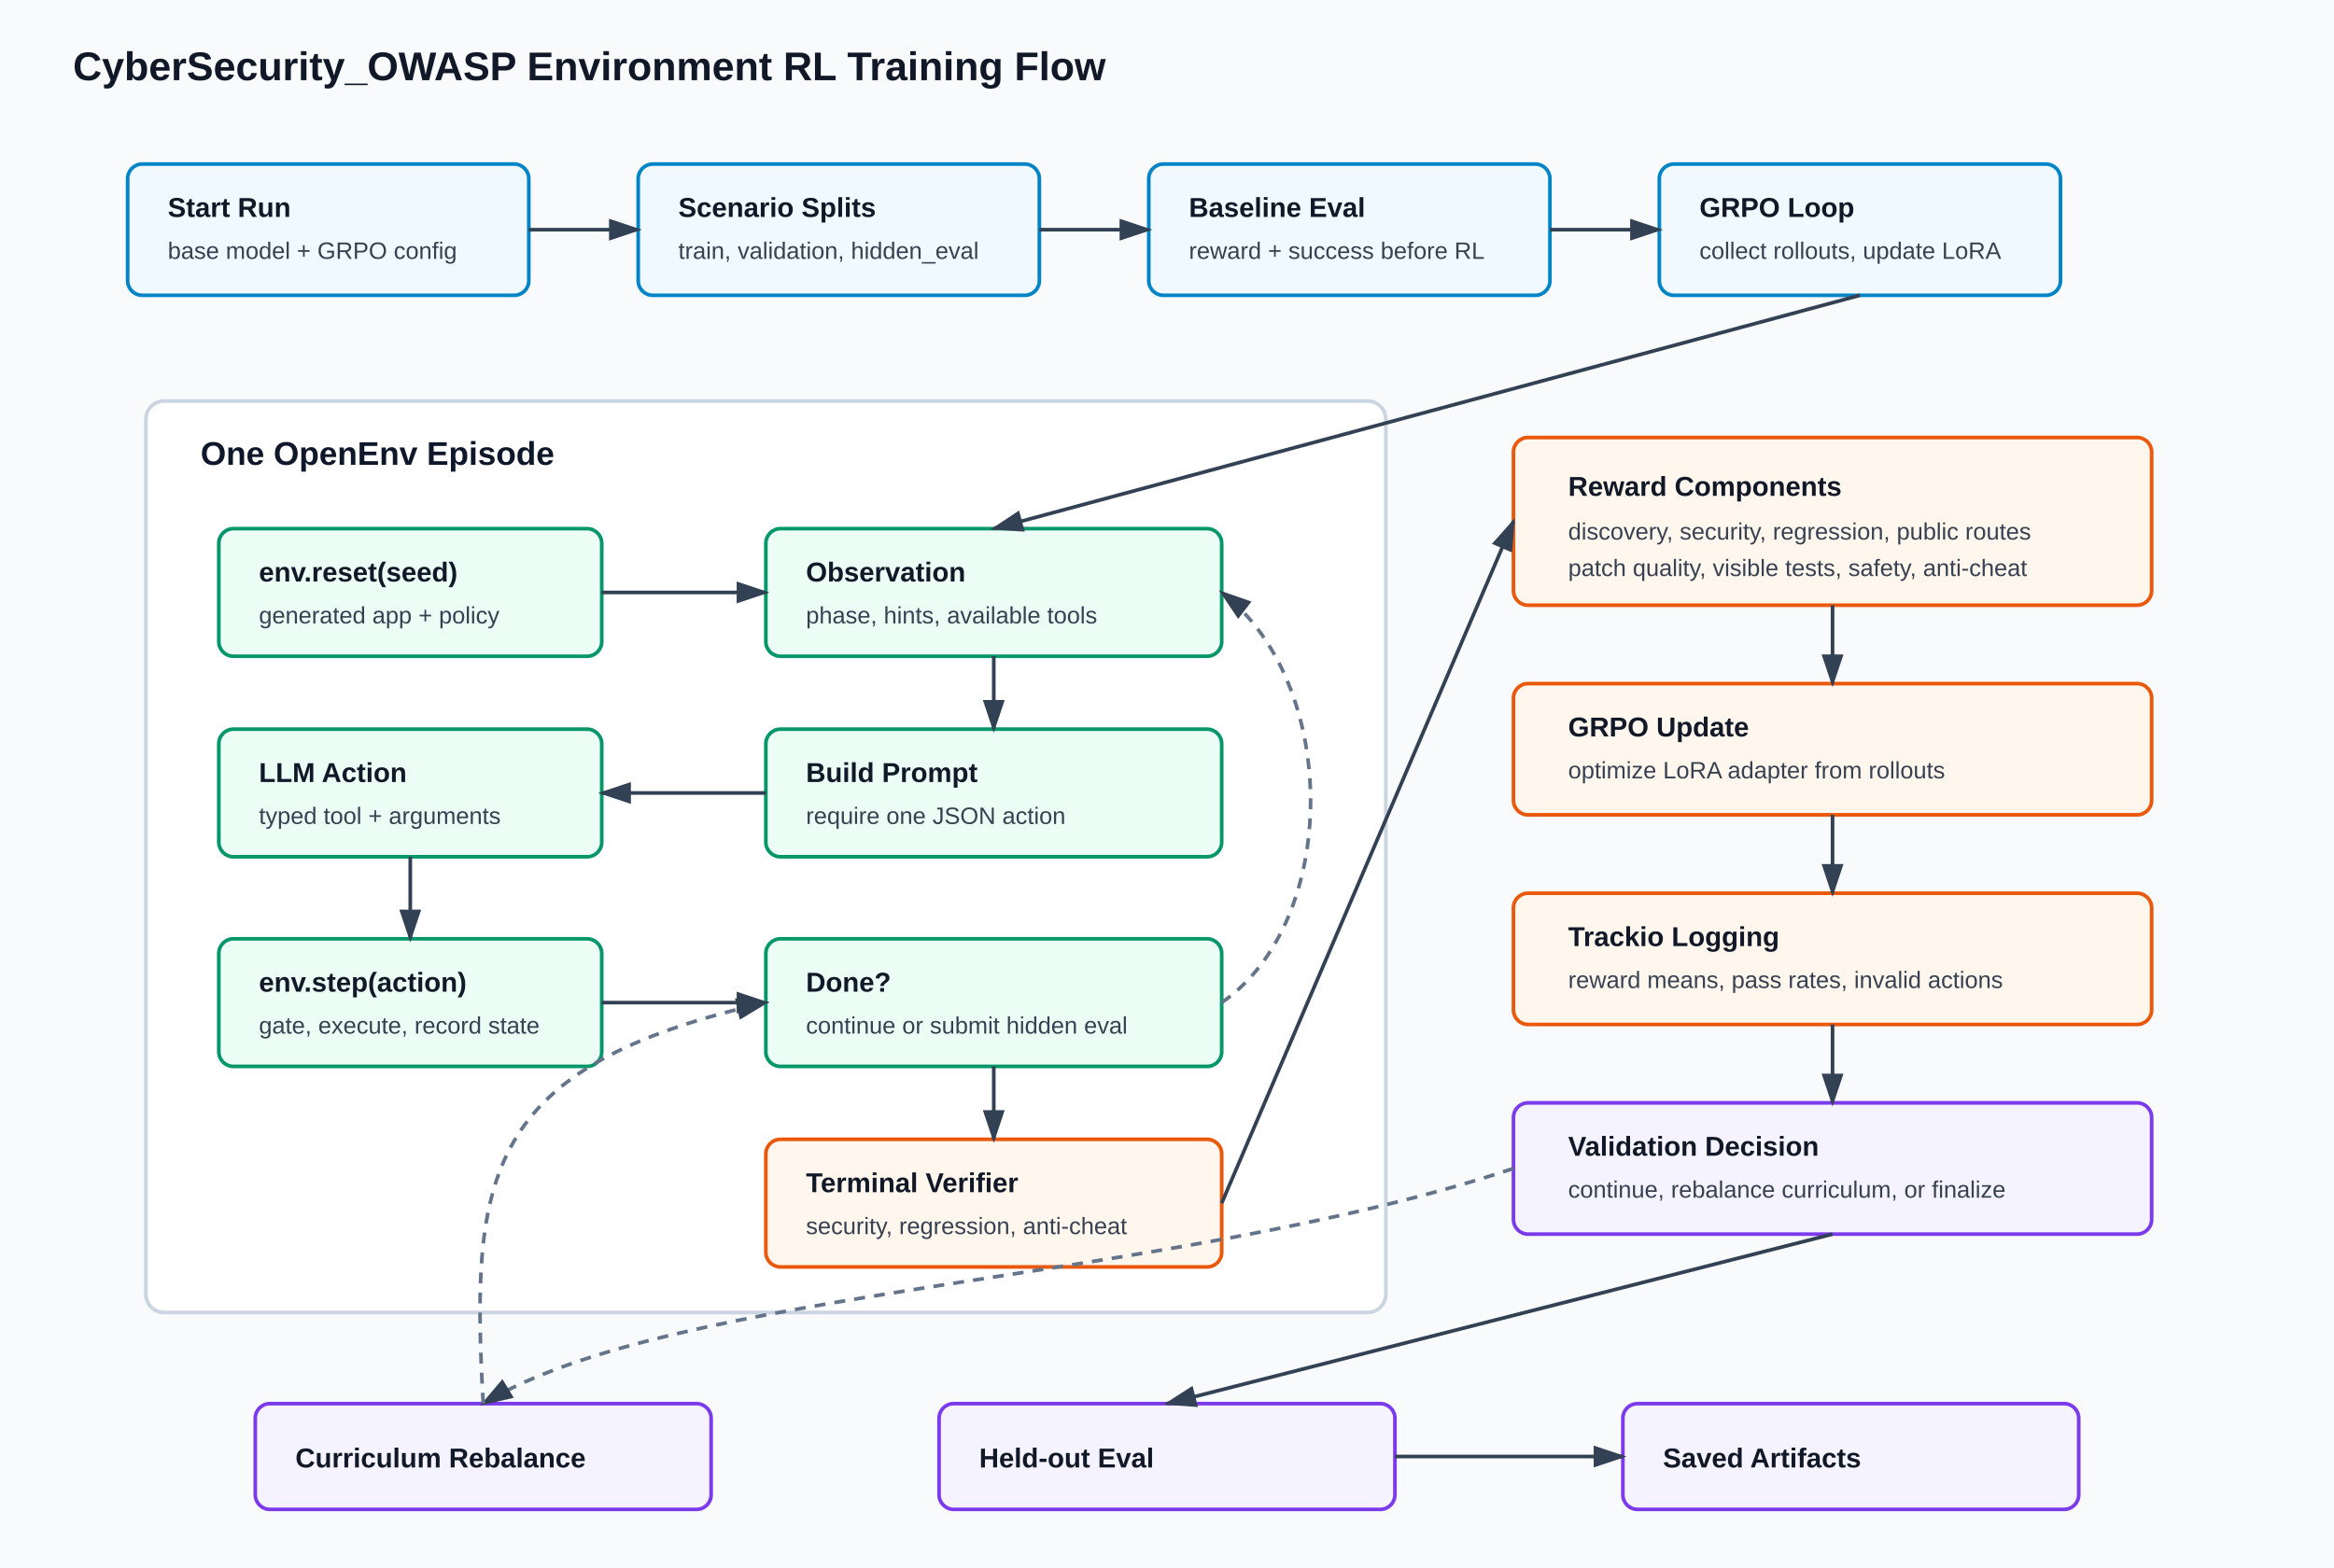
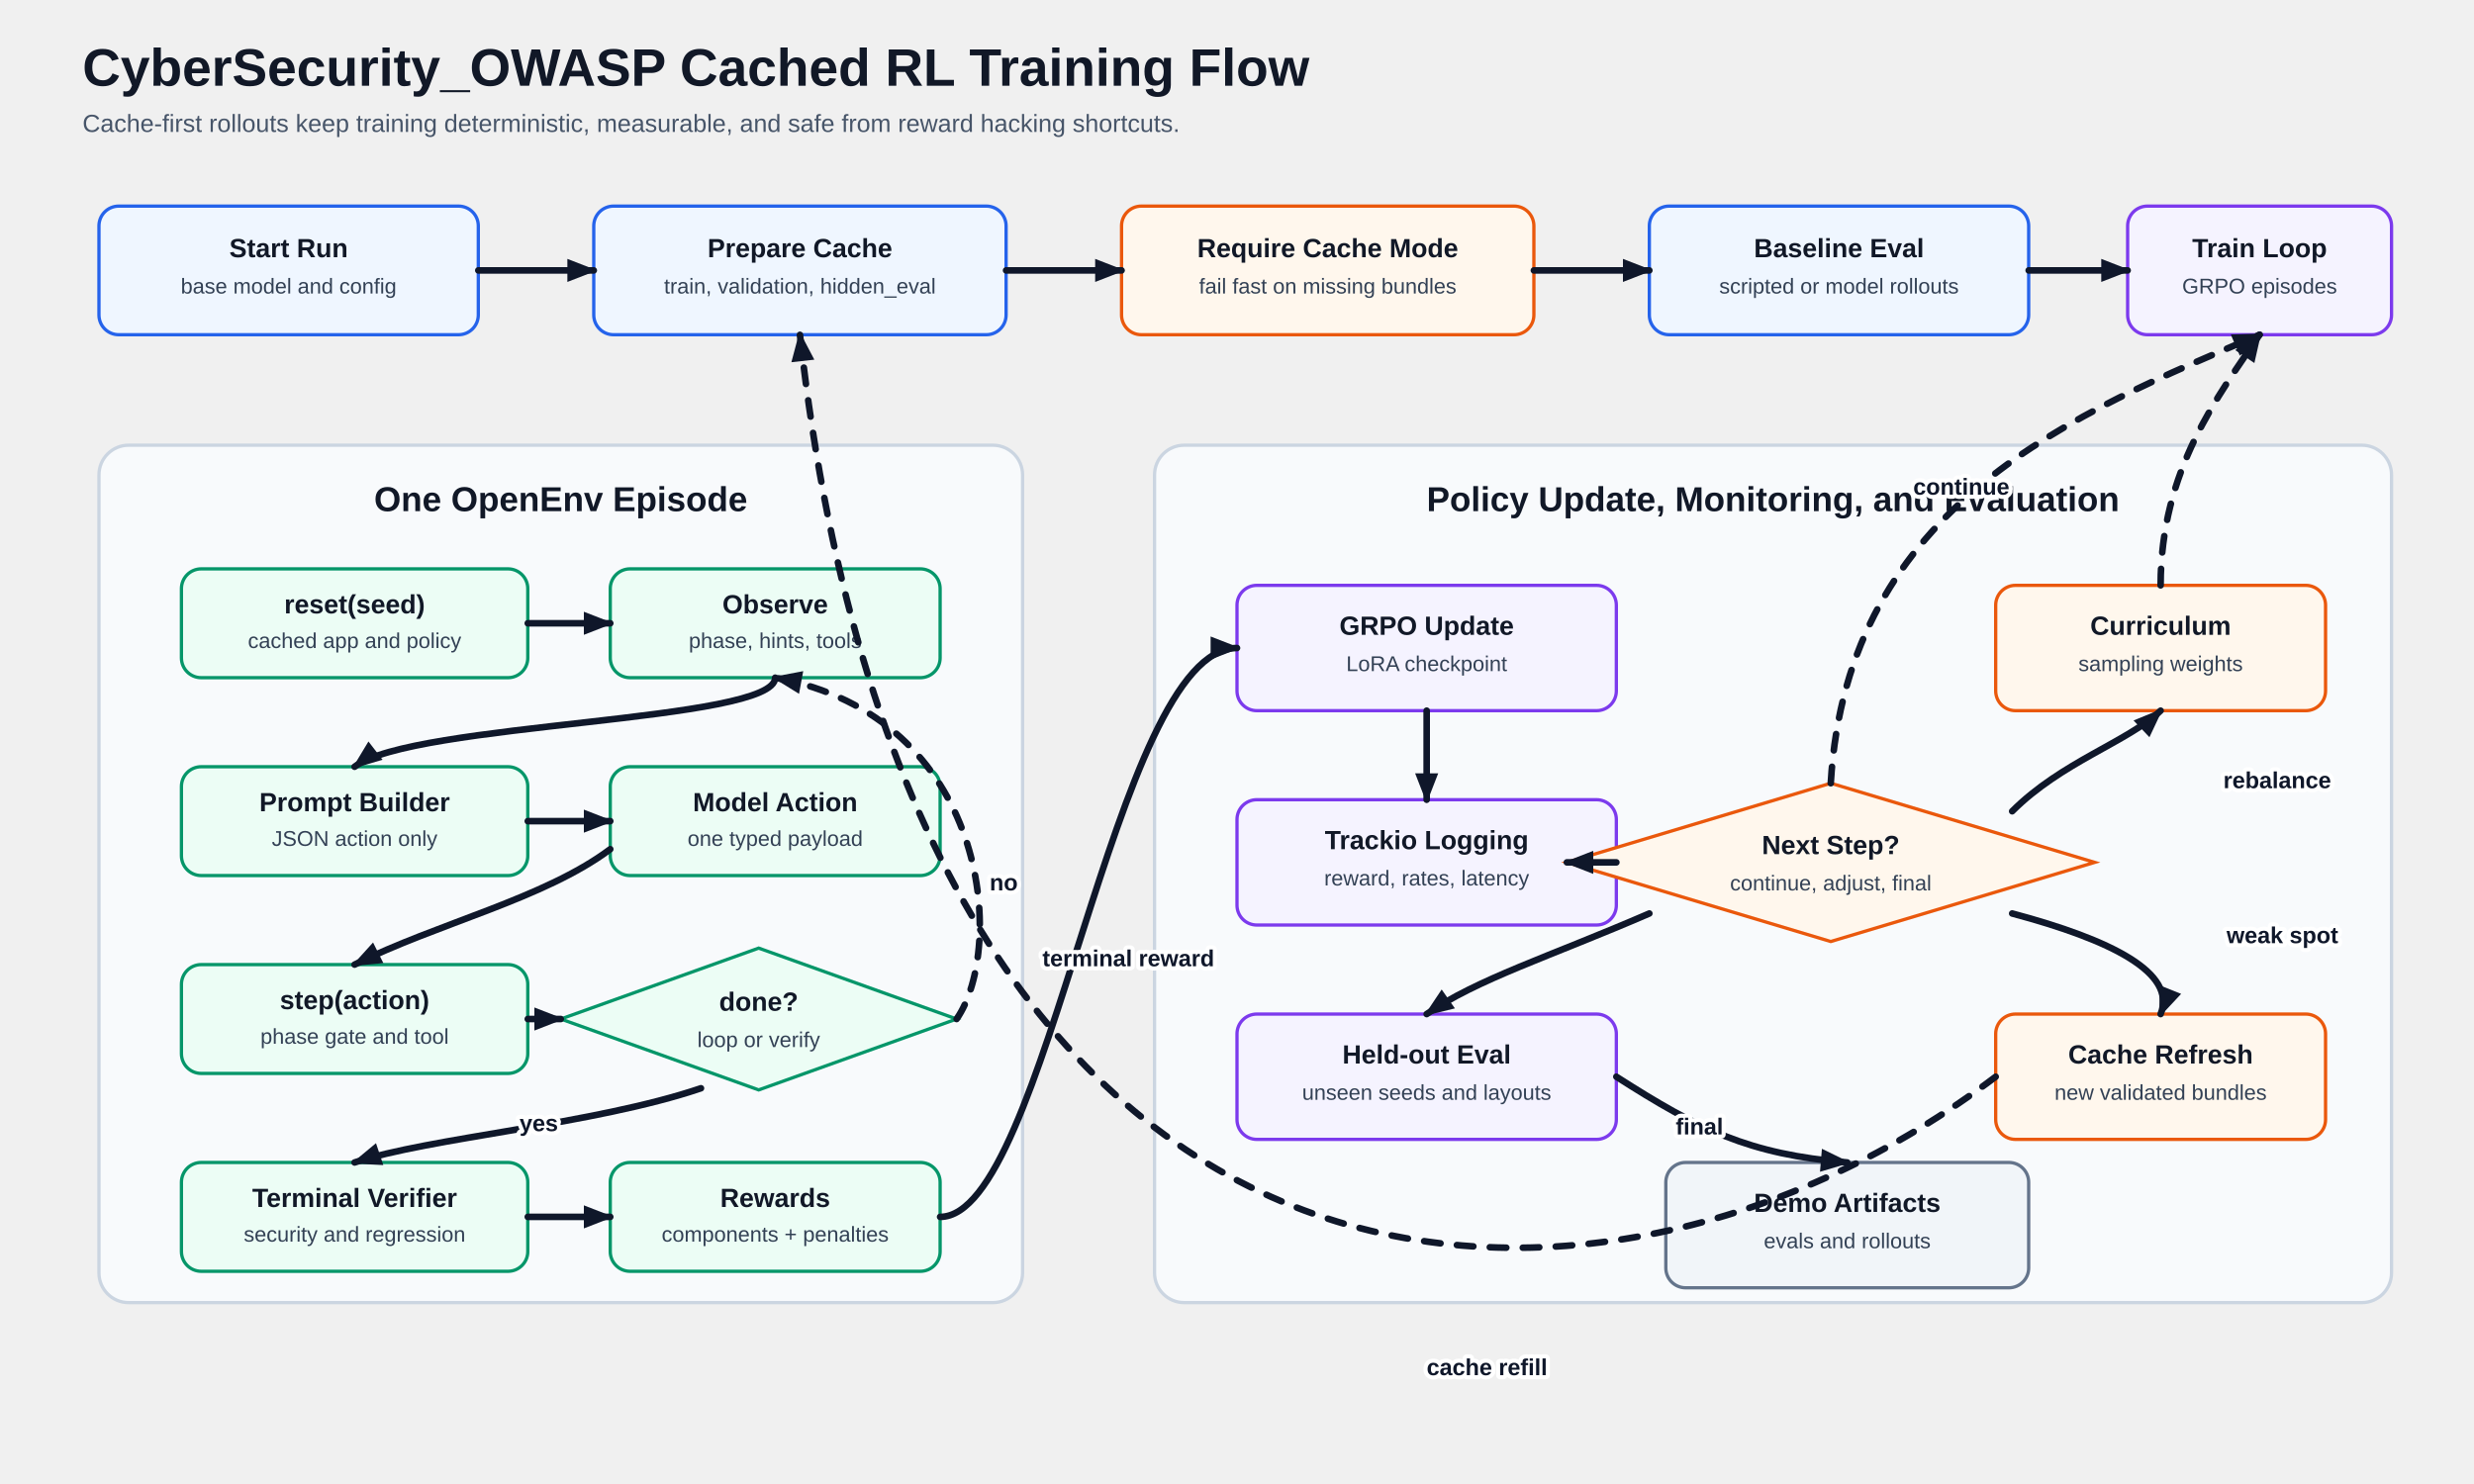
- <svg xmlns="http://www.w3.org/2000/svg" width="1280" height="860" viewBox="0 0 1280 860" role="img" aria-labelledby="title desc">
+ <svg xmlns="http://www.w3.org/2000/svg" width="1500" height="900" viewBox="0 0 1500 900" role="img" aria-labelledby="title desc">
+   <style>
+     text { font-family: Arial, Helvetica, sans-serif; fill: #111827; }
+     .title { font-size: 32px; font-weight: 700; }
+     .subtitle { font-size: 15px; fill: #475569; }
+     .section-title { font-size: 21px; font-weight: 700; }
+     .box-title { font-size: 16px; font-weight: 700; }
+     .small { font-size: 13px; fill: #334155; }
+     .panel { fill: #f8fafc; stroke: #cbd5e1; stroke-width: 2; rx: 18; }
+     .box { stroke-width: 2; rx: 12; }
+     .blue { fill: #eff6ff; stroke: #2563eb; }
+     .green { fill: #ecfdf5; stroke: #059669; }
+     .purple { fill: #f5f3ff; stroke: #7c3aed; }
+     .orange { fill: #fff7ed; stroke: #ea580c; }
+     .gray { fill: #f1f5f9; stroke: #64748b; }
+     .diamond { stroke-width: 2; }
+     .arrow { stroke: #0f172a; stroke-width: 4; fill: none; marker-end: url(#arrow); stroke-linecap: round; stroke-linejoin: round; }
+     .dash { stroke-dasharray: 10 10; }
+     .label { font-size: 14px; font-weight: 700; fill: #0f172a; paint-order: stroke; stroke: #ffffff; stroke-width: 5; stroke-linejoin: round; }
+   </style>
  <defs>
-     <marker id="arrow" markerWidth="10" markerHeight="10" refX="8" refY="3" orient="auto" markerUnits="strokeWidth">
-       <path d="M0,0 L0,6 L9,3 z" fill="#334155" />
+     <marker id="arrow" markerWidth="18" markerHeight="14" refX="16" refY="7" orient="auto" markerUnits="userSpaceOnUse">
+       <path d="M0,0 L18,7 L0,14 Z" fill="#0f172a" />
    </marker>
-     <style>
-       .bg{fill:#f8fafc}.group{fill:#ffffff;stroke:#cbd5e1;stroke-width:2}.node{fill:#f0f9ff;stroke:#0284c7;stroke-width:2}.episode{fill:#ecfdf5;stroke:#059669;stroke-width:2}.reward{fill:#fff7ed;stroke:#ea580c;stroke-width:2}.eval{fill:#f5f3ff;stroke:#7c3aed;stroke-width:2}.title{font:700 22px Arial, sans-serif;fill:#111827}.groupTitle{font:700 18px Arial, sans-serif;fill:#0f172a}.label{font:700 15px Arial, sans-serif;fill:#111827}.small{font:13px Arial, sans-serif;fill:#374151}.edge{stroke:#334155;stroke-width:2;fill:none;marker-end:url(#arrow)}.dash{stroke:#64748b;stroke-width:2;fill:none;stroke-dasharray:6 5;marker-end:url(#arrow)}
-     </style>
  </defs>
-   <rect class="bg" width="1280" height="860" />
-   <text class="title" x="40" y="44">CyberSecurity_OWASP Environment RL Training Flow</text>
-   <rect class="node" x="70" y="90" width="220" height="72" rx="8" />
-   <text class="label" x="92" y="119">Start Run</text>
-   <text class="small" x="92" y="142">base model + GRPO config</text>
-   <rect class="node" x="350" y="90" width="220" height="72" rx="8" />
-   <text class="label" x="372" y="119">Scenario Splits</text>
-   <text class="small" x="372" y="142">train, validation, hidden_eval</text>
-   <rect class="node" x="630" y="90" width="220" height="72" rx="8" />
-   <text class="label" x="652" y="119">Baseline Eval</text>
-   <text class="small" x="652" y="142">reward + success before RL</text>
-   <rect class="node" x="910" y="90" width="220" height="72" rx="8" />
-   <text class="label" x="932" y="119">GRPO Loop</text>
-   <text class="small" x="932" y="142">collect rollouts, update LoRA</text>
-   <rect class="group" x="80" y="220" width="680" height="500" rx="10" />
-   <text class="groupTitle" x="110" y="255">One OpenEnv Episode</text>
-   <rect class="episode" x="120" y="290" width="210" height="70" rx="8" />
-   <text class="label" x="142" y="319">env.reset(seed)</text>
-   <text class="small" x="142" y="342">generated app + policy</text>
-   <rect class="episode" x="420" y="290" width="250" height="70" rx="8" />
-   <text class="label" x="442" y="319">Observation</text>
-   <text class="small" x="442" y="342">phase, hints, available tools</text>
-   <rect class="episode" x="420" y="400" width="250" height="70" rx="8" />
-   <text class="label" x="442" y="429">Build Prompt</text>
-   <text class="small" x="442" y="452">require one JSON action</text>
-   <rect class="episode" x="120" y="400" width="210" height="70" rx="8" />
-   <text class="label" x="142" y="429">LLM Action</text>
-   <text class="small" x="142" y="452">typed tool + arguments</text>
-   <rect class="episode" x="120" y="515" width="210" height="70" rx="8" />
-   <text class="label" x="142" y="544">env.step(action)</text>
-   <text class="small" x="142" y="567">gate, execute, record state</text>
-   <rect class="episode" x="420" y="515" width="250" height="70" rx="8" />
-   <text class="label" x="442" y="544">Done?</text>
-   <text class="small" x="442" y="567">continue or submit hidden eval</text>
-   <rect class="reward" x="420" y="625" width="250" height="70" rx="8" />
-   <text class="label" x="442" y="654">Terminal Verifier</text>
-   <text class="small" x="442" y="677">security, regression, anti-cheat</text>
-   <rect class="reward" x="830" y="240" width="350" height="92" rx="8" />
-   <text class="label" x="860" y="272">Reward Components</text>
-   <text class="small" x="860" y="296">discovery, security, regression, public routes</text>
-   <text class="small" x="860" y="316">patch quality, visible tests, safety, anti-cheat</text>
-   <rect class="reward" x="830" y="375" width="350" height="72" rx="8" />
-   <text class="label" x="860" y="404">GRPO Update</text>
-   <text class="small" x="860" y="427">optimize LoRA adapter from rollouts</text>
-   <rect class="reward" x="830" y="490" width="350" height="72" rx="8" />
-   <text class="label" x="860" y="519">Trackio Logging</text>
-   <text class="small" x="860" y="542">reward means, pass rates, invalid actions</text>
-   <rect class="eval" x="830" y="605" width="350" height="72" rx="8" />
-   <text class="label" x="860" y="634">Validation Decision</text>
-   <text class="small" x="860" y="657">continue, rebalance curriculum, or finalize</text>
-   <rect class="eval" x="140" y="770" width="250" height="58" rx="8" />
-   <text class="label" x="162" y="805">Curriculum Rebalance</text>
-   <rect class="eval" x="515" y="770" width="250" height="58" rx="8" />
-   <text class="label" x="537" y="805">Held-out Eval</text>
-   <rect class="eval" x="890" y="770" width="250" height="58" rx="8" />
-   <text class="label" x="912" y="805">Saved Artifacts</text>
-   <path class="edge" d="M290 126 L350 126" />
-   <path class="edge" d="M570 126 L630 126" />
-   <path class="edge" d="M850 126 L910 126" />
-   <path class="edge" d="M1020 162 L545 290" />
-   <path class="edge" d="M330 325 L420 325" />
-   <path class="edge" d="M545 360 L545 400" />
-   <path class="edge" d="M420 435 L330 435" />
-   <path class="edge" d="M225 470 L225 515" />
-   <path class="edge" d="M330 550 L420 550" />
-   <path class="dash" d="M670 550 C735 505 735 375 670 325" />
-   <path class="edge" d="M545 585 L545 625" />
-   <path class="edge" d="M670 660 L830 286" />
-   <path class="edge" d="M1005 332 L1005 375" />
-   <path class="edge" d="M1005 447 L1005 490" />
-   <path class="edge" d="M1005 562 L1005 605" />
-   <path class="dash" d="M830 641 C640 704 370 706 265 770" />
-   <path class="dash" d="M265 770 C258 645 265 585 420 550" />
-   <path class="edge" d="M1005 677 L640 770" />
-   <path class="edge" d="M765 799 L890 799" />
+   <text x="50" y="52" class="title">CyberSecurity_OWASP Cached RL Training Flow</text>
+   <text x="50" y="80" class="subtitle">Cache-first rollouts keep training deterministic, measurable, and safe from reward hacking shortcuts.</text>
+   <rect x="60" y="125" width="230" height="78" class="box blue" />
+   <text x="175" y="156" text-anchor="middle" class="box-title">Start Run</text>
+   <text x="175" y="178" text-anchor="middle" class="small">base model and config</text>
+   <rect x="360" y="125" width="250" height="78" class="box blue" />
+   <text x="485" y="156" text-anchor="middle" class="box-title">Prepare Cache</text>
+   <text x="485" y="178" text-anchor="middle" class="small">train, validation, hidden_eval</text>
+   <rect x="680" y="125" width="250" height="78" class="box orange" />
+   <text x="805" y="156" text-anchor="middle" class="box-title">Require Cache Mode</text>
+   <text x="805" y="178" text-anchor="middle" class="small">fail fast on missing bundles</text>
+   <rect x="1000" y="125" width="230" height="78" class="box blue" />
+   <text x="1115" y="156" text-anchor="middle" class="box-title">Baseline Eval</text>
+   <text x="1115" y="178" text-anchor="middle" class="small">scripted or model rollouts</text>
+   <rect x="1290" y="125" width="160" height="78" class="box purple" />
+   <text x="1370" y="156" text-anchor="middle" class="box-title">Train Loop</text>
+   <text x="1370" y="178" text-anchor="middle" class="small">GRPO episodes</text>
+   <path d="M290 164 L360 164" class="arrow" />
+   <path d="M610 164 L680 164" class="arrow" />
+   <path d="M930 164 L1000 164" class="arrow" />
+   <path d="M1230 164 L1290 164" class="arrow" />
+   <rect x="60" y="270" width="560" height="520" class="panel" />
+   <text x="340" y="310" text-anchor="middle" class="section-title">One OpenEnv Episode</text>
+   <rect x="110" y="345" width="210" height="66" class="box green" />
+   <text x="215" y="372" text-anchor="middle" class="box-title">reset(seed)</text>
+   <text x="215" y="393" text-anchor="middle" class="small">cached app and policy</text>
+   <rect x="370" y="345" width="200" height="66" class="box green" />
+   <text x="470" y="372" text-anchor="middle" class="box-title">Observe</text>
+   <text x="470" y="393" text-anchor="middle" class="small">phase, hints, tools</text>
+   <rect x="110" y="465" width="210" height="66" class="box green" />
+   <text x="215" y="492" text-anchor="middle" class="box-title">Prompt Builder</text>
+   <text x="215" y="513" text-anchor="middle" class="small">JSON action only</text>
+   <rect x="370" y="465" width="200" height="66" class="box green" />
+   <text x="470" y="492" text-anchor="middle" class="box-title">Model Action</text>
+   <text x="470" y="513" text-anchor="middle" class="small">one typed payload</text>
+   <rect x="110" y="585" width="210" height="66" class="box green" />
+   <text x="215" y="612" text-anchor="middle" class="box-title">step(action)</text>
+   <text x="215" y="633" text-anchor="middle" class="small">phase gate and tool</text>
+   <path d="M460 575 L580 618 L460 661 L340 618 Z" class="green diamond" />
+   <text x="460" y="613" text-anchor="middle" class="box-title">done?</text>
+   <text x="460" y="635" text-anchor="middle" class="small">loop or verify</text>
+   <rect x="110" y="705" width="210" height="66" class="box green" />
+   <text x="215" y="732" text-anchor="middle" class="box-title">Terminal Verifier</text>
+   <text x="215" y="753" text-anchor="middle" class="small">security and regression</text>
+   <rect x="370" y="705" width="200" height="66" class="box green" />
+   <text x="470" y="732" text-anchor="middle" class="box-title">Rewards</text>
+   <text x="470" y="753" text-anchor="middle" class="small">components + penalties</text>
+   <path d="M320 378 L370 378" class="arrow" />
+   <path d="M470 411 C470 438 250 438 215 465" class="arrow" />
+   <path d="M320 498 L370 498" class="arrow" />
+   <path d="M370 515 C330 545 265 560 215 585" class="arrow" />
+   <path d="M320 618 L340 618" class="arrow" />
+   <path d="M580 618 C610 575 600 435 470 411" class="arrow dash" />
+   <text x="600" y="540" class="label">no</text>
+   <path d="M425 660 C360 682 260 690 215 705" class="arrow" />
+   <text x="315" y="686" class="label">yes</text>
+   <path d="M320 738 L370 738" class="arrow" />
+   <rect x="700" y="270" width="750" height="520" class="panel" />
+   <text x="1075" y="310" text-anchor="middle" class="section-title">Policy Update, Monitoring, and Evaluation</text>
+   <rect x="750" y="355" width="230" height="76" class="box purple" />
+   <text x="865" y="385" text-anchor="middle" class="box-title">GRPO Update</text>
+   <text x="865" y="407" text-anchor="middle" class="small">LoRA checkpoint</text>
+   <rect x="750" y="485" width="230" height="76" class="box purple" />
+   <text x="865" y="515" text-anchor="middle" class="box-title">Trackio Logging</text>
+   <text x="865" y="537" text-anchor="middle" class="small">reward, rates, latency</text>
+   <path d="M1110 475 L1270 523 L1110 571 L950 523 Z" class="orange diamond" />
+   <text x="1110" y="518" text-anchor="middle" class="box-title">Next Step?</text>
+   <text x="1110" y="540" text-anchor="middle" class="small">continue, adjust, final</text>
+   <rect x="1210" y="355" width="200" height="76" class="box orange" />
+   <text x="1310" y="385" text-anchor="middle" class="box-title">Curriculum</text>
+   <text x="1310" y="407" text-anchor="middle" class="small">sampling weights</text>
+   <rect x="1210" y="615" width="200" height="76" class="box orange" />
+   <text x="1310" y="645" text-anchor="middle" class="box-title">Cache Refresh</text>
+   <text x="1310" y="667" text-anchor="middle" class="small">new validated bundles</text>
+   <rect x="750" y="615" width="230" height="76" class="box purple" />
+   <text x="865" y="645" text-anchor="middle" class="box-title">Held-out Eval</text>
+   <text x="865" y="667" text-anchor="middle" class="small">unseen seeds and layouts</text>
+   <rect x="1010" y="705" width="220" height="76" class="box gray" />
+   <text x="1120" y="735" text-anchor="middle" class="box-title">Demo Artifacts</text>
+   <text x="1120" y="757" text-anchor="middle" class="small">evals and rollouts</text>
+   <path d="M570 738 C635 738 675 393 750 393" class="arrow" />
+   <text x="632" y="586" class="label">terminal reward</text>
+   <path d="M865 431 L865 485" class="arrow" />
+   <path d="M980 523 L950 523" class="arrow" />
+   <path d="M1110 475 C1120 305 1260 250 1370 203" class="arrow dash" />
+   <text x="1160" y="300" class="label">continue</text>
+   <path d="M1220 492 C1250 462 1290 450 1310 431" class="arrow" />
+   <text x="1348" y="478" class="label">rebalance</text>
+   <path d="M1310 355 C1310 285 1345 240 1370 203" class="arrow dash" />
+   <path d="M1220 554 C1280 570 1320 590 1310 615" class="arrow" />
+   <text x="1350" y="572" class="label">weak spot</text>
+   <path d="M1210 653 C970 835 555 830 485 203" class="arrow dash" />
+   <text x="865" y="834" class="label">cache refill</text>
+   <path d="M1000 554 C940 580 895 594 865 615" class="arrow" />
+   <path d="M980 653 C1030 685 1060 700 1120 705" class="arrow" />
+   <text x="1016" y="688" class="label">final</text>
</svg>
